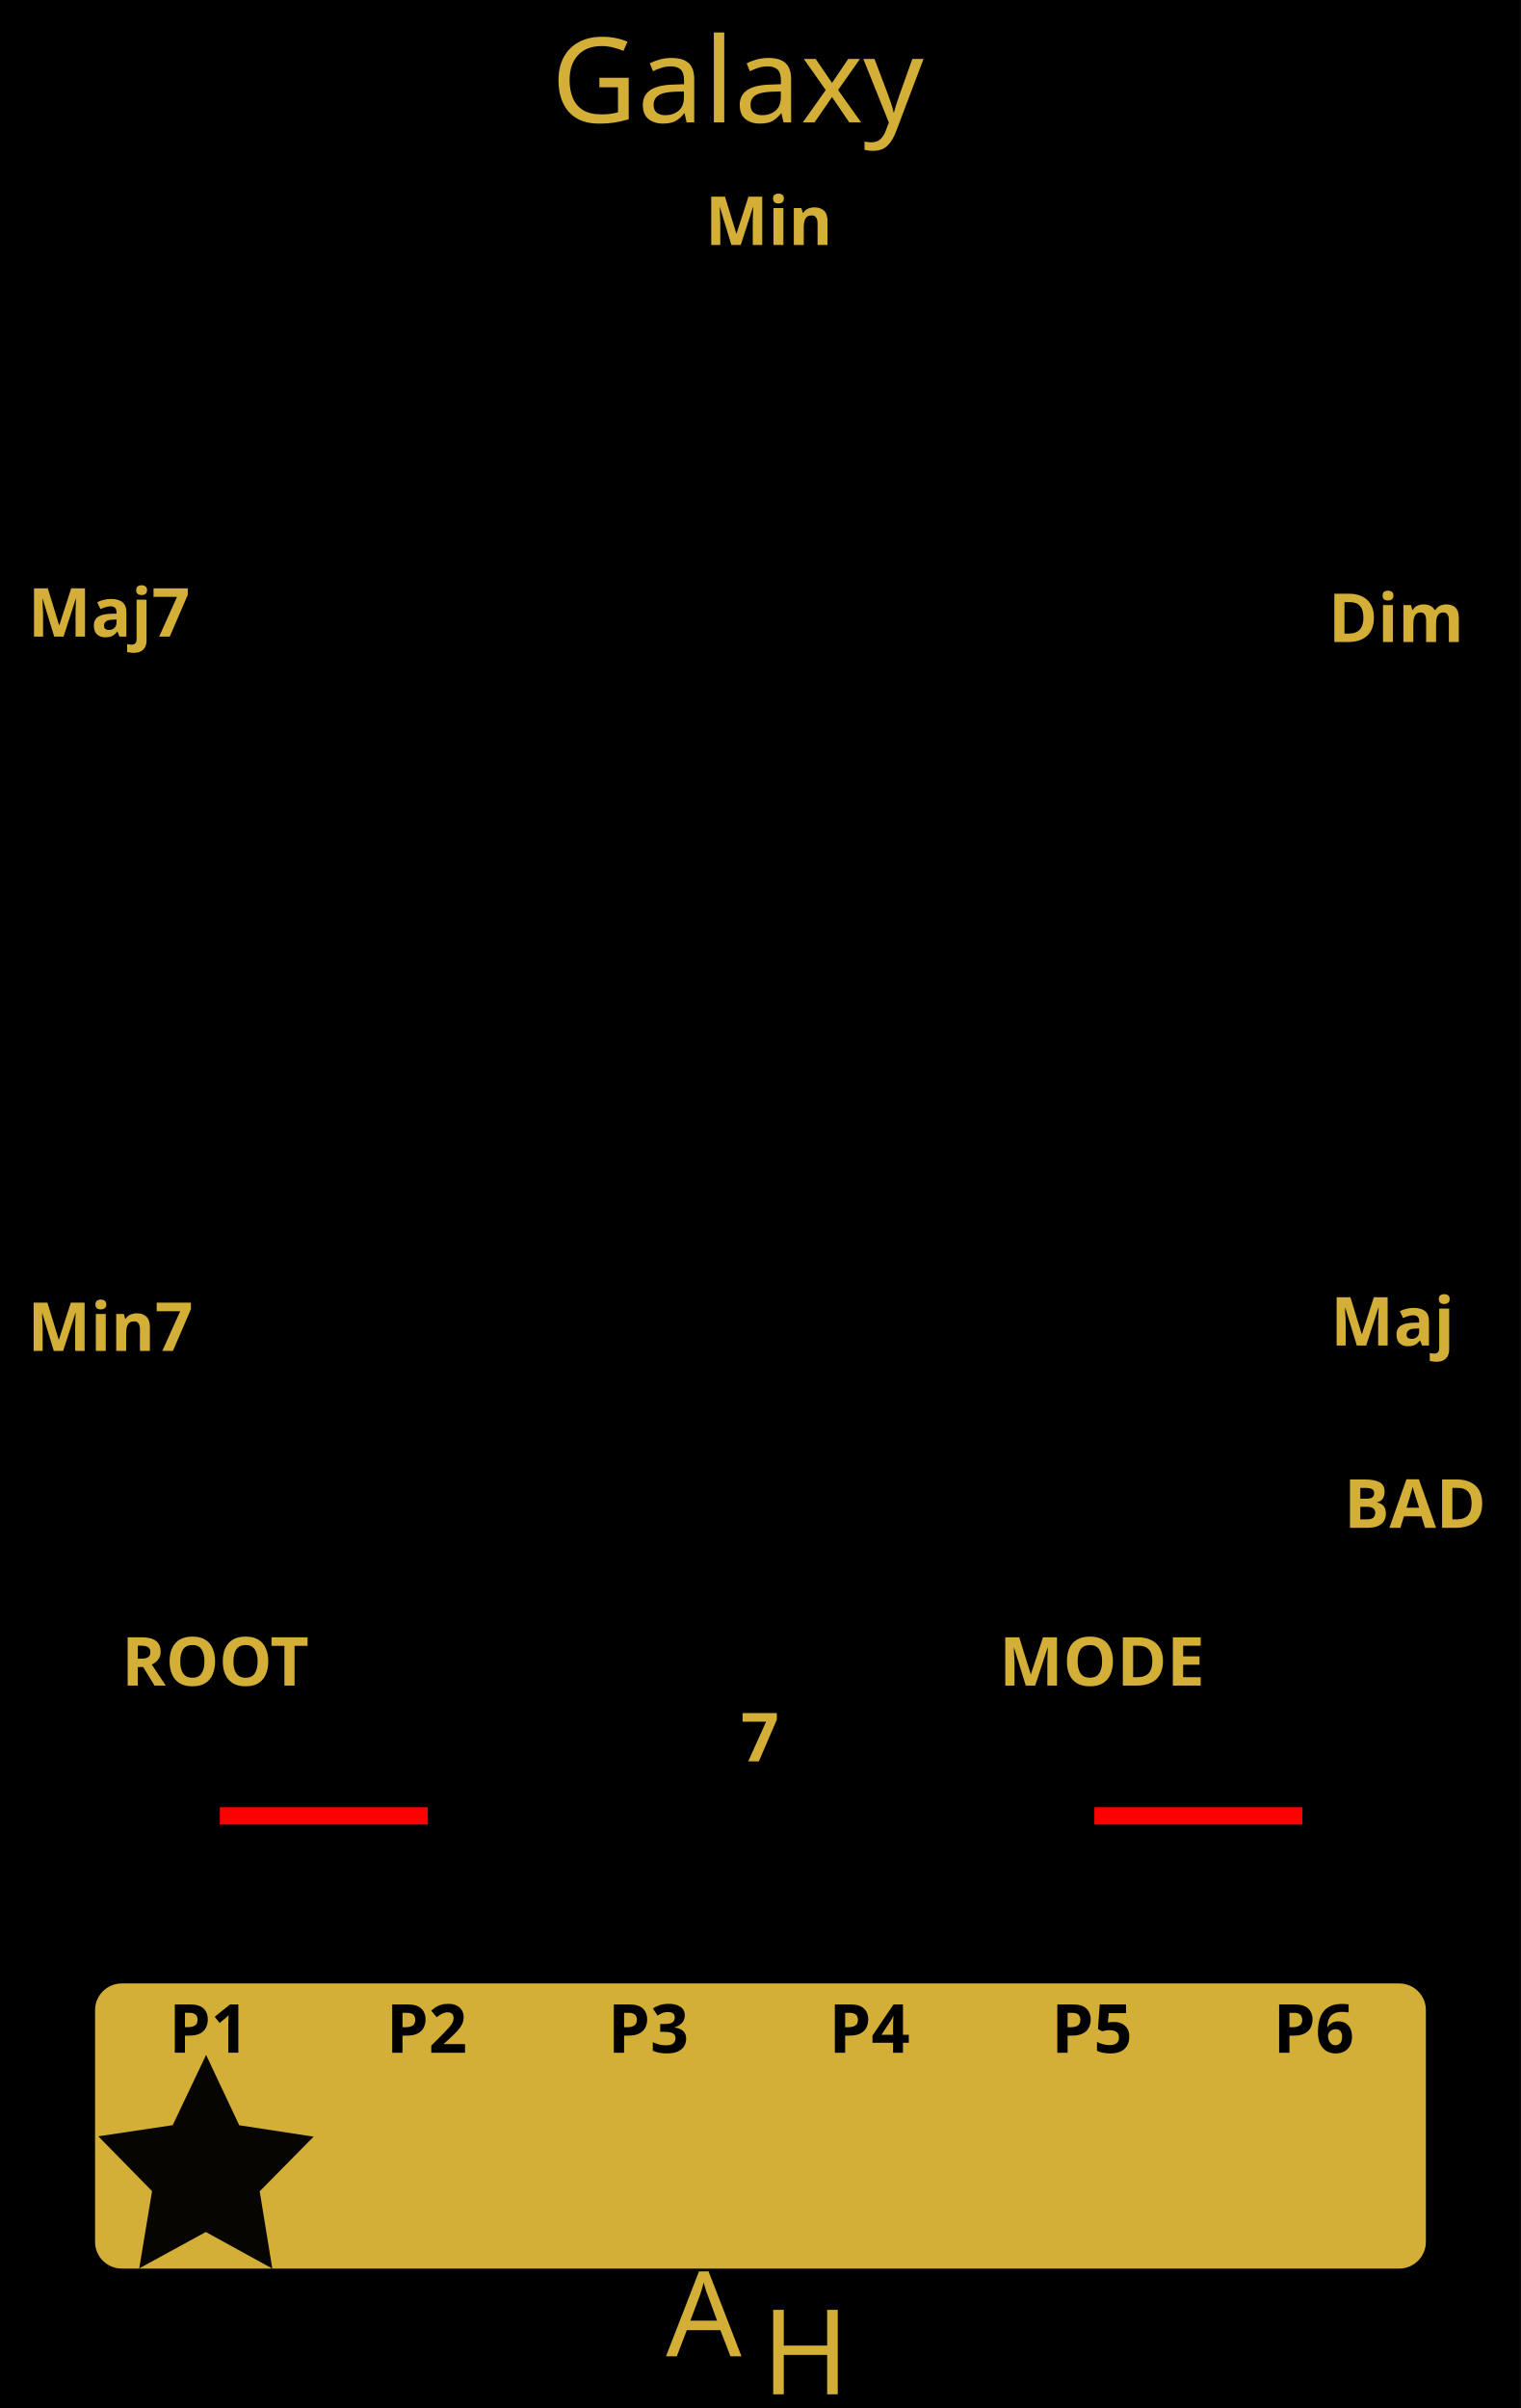
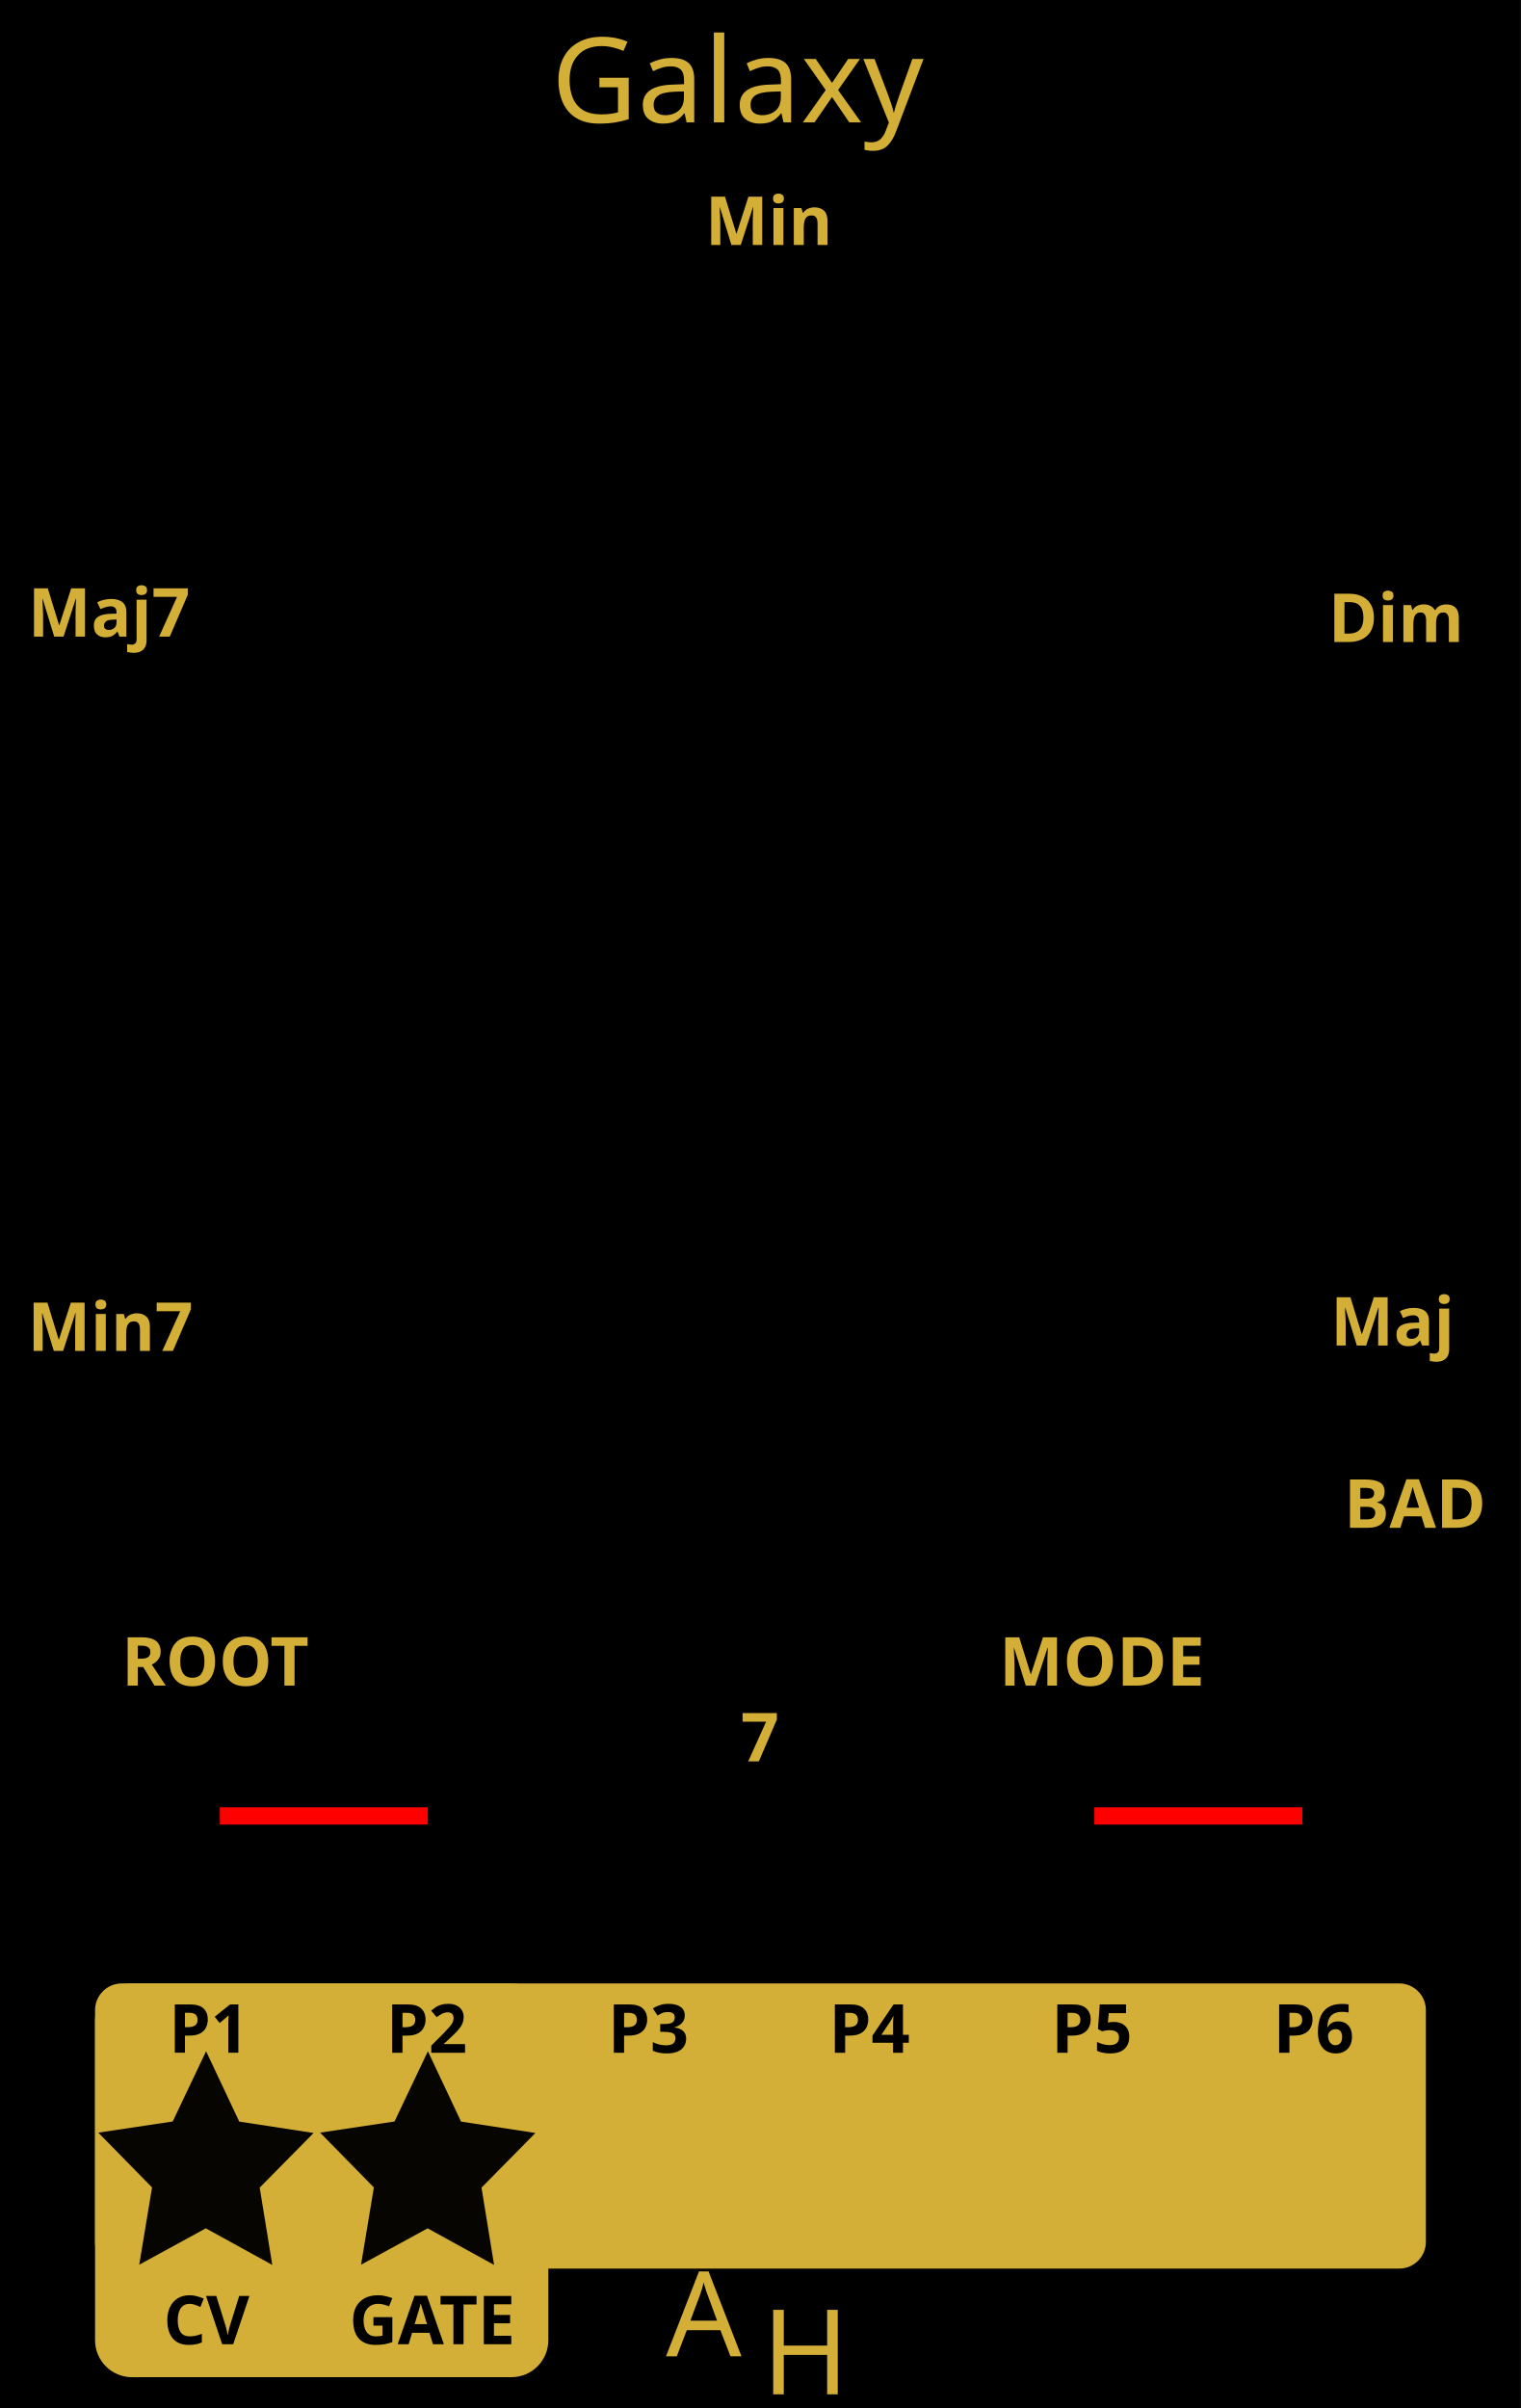
<svg xmlns="http://www.w3.org/2000/svg" xmlns:ns1="http://www.openswatchbook.org/uri/2009/osb" width="240" height="380" id="svg11791" version="1.1">
  <defs id="defs3">
    <marker orient="auto" refY="0" refX="0" id="DotM" style="overflow:visible">
      <path id="path4782" d="m -2.5,-1 c 0,2.76 -2.24,5 -5,5 -2.76,0 -5,-2.24 -5,-5 0,-2.76 2.24,-5 5,-5 2.76,0 5,2.24 5,5 z" style="fill-rule:evenodd;stroke:#000000;stroke-width:1pt" transform="matrix(0.4,0,0,0.4,2.96,0.4)" />
    </marker>
    <marker orient="auto" refY="0" refX="0" id="Arrow1Sstart" style="overflow:visible">
      <path id="path4730" d="M 0,0 5,-5 -12.5,0 5,5 Z" style="fill-rule:evenodd;stroke:#000000;stroke-width:1pt" transform="matrix(0.2,0,0,0.2,1.2,0)" />
    </marker>
    <marker orient="auto" refY="0" refX="0" id="Arrow2Mend" style="overflow:visible">
      <path id="path5158" style="fill-rule:evenodd;stroke-width:0.625;stroke-linejoin:round" d="M 8.719,4.034 -2.207,0.016 8.719,-4.002 c -1.745,2.372 -1.735,5.617 -6e-7,8.035 z" transform="scale(-0.6)" />
    </marker>
    <marker orient="auto" refY="0" refX="0" id="Arrow2Mstart" style="overflow:visible">
      <path id="path5155" style="fill-rule:evenodd;stroke-width:0.625;stroke-linejoin:round" d="M 8.719,4.034 -2.207,0.016 8.719,-4.002 c -1.745,2.372 -1.735,5.617 -6e-7,8.035 z" transform="scale(0.6)" />
    </marker>
    <marker orient="auto" refY="0" refX="0" id="Arrow1Mstart" style="overflow:visible">
      <path id="path6730" d="M 0,0 5,-5 -12.5,0 5,5 Z" style="fill-rule:evenodd;stroke:#000000;stroke-width:1pt" transform="matrix(0.4,0,0,0.4,4,0)" />
    </marker>
    <marker orient="auto" refY="0" refX="0" id="TriangleOutM" style="overflow:visible">
      <path id="path6869" d="M 5.77,0 -2.88,5 V -5 Z" style="fill-rule:evenodd;stroke:#000000;stroke-width:1pt" transform="scale(0.4)" />
    </marker>
    <marker orient="auto" refY="0" refX="0" id="TriangleOutS" style="overflow:visible">
      <path id="path6872" d="M 5.77,0 -2.88,5 V -5 Z" style="fill-rule:evenodd;stroke:#000000;stroke-width:1pt" transform="scale(0.2)" />
    </marker>
    <marker orient="auto" refY="0" refX="0" id="SquareL" style="overflow:visible">
      <path id="path7539" d="M -5,-5 V 5 H 5 V -5 Z" style="fill-rule:evenodd;stroke:#000000;stroke-width:1pt" transform="scale(0.8)" />
    </marker>
    <marker orient="auto" refY="0" refX="0" id="Arrow1Send" style="overflow:visible">
      <path id="path6739" d="M 0,0 5,-5 -12.5,0 5,5 Z" style="fill-rule:evenodd;stroke:#000000;stroke-width:1pt" transform="matrix(-0.2,0,0,-0.2,-1.2,0)" />
    </marker>
    <marker orient="auto" refY="0" refX="0" id="Arrow1Mend" style="overflow:visible">
      <path id="path6733" d="M 0,0 5,-5 -12.5,0 5,5 Z" style="fill-rule:evenodd;stroke:#000000;stroke-width:1pt" transform="matrix(-0.4,0,0,-0.4,-4,0)" />
    </marker>
    <marker orient="auto" refY="0" refX="0" id="Arrow1Lend" style="overflow:visible">
      <path id="path6727" d="M 0,0 5,-5 -12.5,0 5,5 Z" style="fill-rule:evenodd;stroke:#000000;stroke-width:1pt" transform="matrix(-0.8,0,0,-0.8,-10,0)" />
    </marker>
    <filter height="1" width="1" y="0" x="0" id="filter3998" style="color-interpolation-filters:sRGB">
      <feConvolveMatrix order="3 3" kernelMatrix="0 1 0 0 -2 0 0 1 0" in="SourceGraphic" divisor="1" targetX="1" targetY="1" preserveAlpha="true" result="result0" bias="0" id="feConvolveMatrix4000" />
    </filter>
    <filter height="1" width="1" y="0" x="0" id="filter3286" style="color-interpolation-filters:sRGB">
      <feFlood flood-color="rgb(128,128,128)" flood-opacity="0" result="result1" id="feFlood3288" />
      <feBlend result="result2" mode="normal" in2="SourceGraphic" id="feBlend3290" />
      <feComposite k4="0" k3="0" k1="0" result="result3" operator="arithmetic" k2="1" in2="SourceGraphic" id="feComposite3292" />
      <feComposite operator="in" in2="SourceGraphic" id="feComposite3294" />
    </filter>
    <clipPath clipPathUnits="userSpaceOnUse" id="clipPath6603">
      <path d="M 402,402 H 9515 V 13631 H 402 Z" id="path6605" style="clip-rule:evenodd" />
    </clipPath>
    <clipPath clipPathUnits="userSpaceOnUse" id="clipPath6613">
      <path d="M 402,402 H 9515 V 13631 H 402 Z" id="path6615" style="clip-rule:evenodd" />
    </clipPath>
    <clipPath clipPathUnits="userSpaceOnUse" id="clipPath6619">
      <path d="M 614,402 H 9303 V 6057 H 614 Z" id="path6621" style="clip-rule:evenodd" />
    </clipPath>
    <clipPath clipPathUnits="userSpaceOnUse" id="clipPath6290">
      <path d="M 402,402 H 9515 V 13631 H 402 Z" id="path6292" style="clip-rule:evenodd" />
    </clipPath>
    <clipPath clipPathUnits="userSpaceOnUse" id="clipPath6300">
      <path d="M 402,402 H 9515 V 13631 H 402 Z" id="path6302" style="clip-rule:evenodd" />
    </clipPath>
    <clipPath clipPathUnits="userSpaceOnUse" id="clipPath6306">
      <path d="M 614,402 H 9303 V 6655 H 614 Z" id="path6308" style="clip-rule:evenodd" />
    </clipPath>
    <clipPath clipPathUnits="userSpaceOnUse" id="clipPath5977">
      <path d="M 402,402 H 9515 V 13631 H 402 Z" id="path5979" style="clip-rule:evenodd" />
    </clipPath>
    <clipPath clipPathUnits="userSpaceOnUse" id="clipPath5987">
      <path d="M 402,402 H 9515 V 13631 H 402 Z" id="path5989" style="clip-rule:evenodd" />
    </clipPath>
    <clipPath clipPathUnits="userSpaceOnUse" id="clipPath5993">
      <path d="M 614,402 H 9303 V 6645 H 614 Z" id="path5995" style="clip-rule:evenodd" />
    </clipPath>
    <clipPath clipPathUnits="userSpaceOnUse" id="clipPath5664">
      <path d="M 402,402 H 9515 V 13631 H 402 Z" id="path5666" style="clip-rule:evenodd" />
    </clipPath>
    <clipPath clipPathUnits="userSpaceOnUse" id="clipPath5674">
      <path d="M 402,402 H 9515 V 13631 H 402 Z" id="path5676" style="clip-rule:evenodd" />
    </clipPath>
    <clipPath clipPathUnits="userSpaceOnUse" id="clipPath5680">
      <path d="M 614,402 H 9303 V 6655 H 614 Z" id="path5682" style="clip-rule:evenodd" />
    </clipPath>
    <clipPath clipPathUnits="userSpaceOnUse" id="clipPath5363">
      <path d="M 402,402 H 9515 V 13631 H 402 Z" id="path5365" style="clip-rule:evenodd" />
    </clipPath>
    <clipPath clipPathUnits="userSpaceOnUse" id="clipPath5373">
      <path d="M 402,402 H 9515 V 13631 H 402 Z" id="path5375" style="clip-rule:evenodd" />
    </clipPath>
    <clipPath clipPathUnits="userSpaceOnUse" id="clipPath5379">
      <path d="M 614,402 H 9303 V 6051 H 614 Z" id="path5381" style="clip-rule:evenodd" />
    </clipPath>
    <clipPath clipPathUnits="userSpaceOnUse" id="clipPath5062">
      <path d="M 402,402 H 9515 V 13631 H 402 Z" id="path5064" style="clip-rule:evenodd" />
    </clipPath>
    <clipPath clipPathUnits="userSpaceOnUse" id="clipPath5072">
      <path d="M 402,402 H 9515 V 13631 H 402 Z" id="path5074" style="clip-rule:evenodd" />
    </clipPath>
    <clipPath clipPathUnits="userSpaceOnUse" id="clipPath5078">
      <path d="M 614,402 H 9303 V 6051 H 614 Z" id="path5080" style="clip-rule:evenodd" />
    </clipPath>
    <clipPath clipPathUnits="userSpaceOnUse" id="clipPath4761">
      <path d="M 402,402 H 9515 V 13631 H 402 Z" id="path4763" style="clip-rule:evenodd" />
    </clipPath>
    <clipPath clipPathUnits="userSpaceOnUse" id="clipPath4771">
      <path d="M 402,402 H 9515 V 13631 H 402 Z" id="path4773" style="clip-rule:evenodd" />
    </clipPath>
    <clipPath clipPathUnits="userSpaceOnUse" id="clipPath4777">
      <path d="M 614,402 H 9303 V 6051 H 614 Z" id="path4779" style="clip-rule:evenodd" />
    </clipPath>
    <clipPath clipPathUnits="userSpaceOnUse" id="clipPath4159">
      <path d="M 402,402 H 9515 V 13631 H 402 Z" id="path4161" style="clip-rule:evenodd" />
    </clipPath>
    <clipPath clipPathUnits="userSpaceOnUse" id="clipPath4169">
      <path d="M 402,402 H 9515 V 13631 H 402 Z" id="path4171" style="clip-rule:evenodd" />
    </clipPath>
    <clipPath clipPathUnits="userSpaceOnUse" id="clipPath4175">
      <path d="M 614,402 H 9303 V 6051 H 614 Z" id="path4177" style="clip-rule:evenodd" />
    </clipPath>
    <linearGradient ns1:paint="solid" id="linearGradient8170">
      <stop id="stop8172" offset="0" style="stop-color:#000000;stop-opacity:1;" />
    </linearGradient>
    <filter height="1" width="1" y="0" x="0" id="filter3998-0" style="color-interpolation-filters:sRGB">
      <feConvolveMatrix order="3 3" kernelMatrix="0 1 0 0 -2 0 0 1 0" in="SourceGraphic" divisor="1" targetX="1" targetY="1" preserveAlpha="true" result="result0" bias="0" id="feConvolveMatrix4000-2" />
    </filter>
    <filter height="1" width="1" y="0" x="0" id="filter3286-2" style="color-interpolation-filters:sRGB">
      <feFlood flood-color="rgb(128,128,128)" flood-opacity="0" result="result1" id="feFlood3288-2" />
      <feBlend result="result2" mode="normal" in2="SourceGraphic" id="feBlend3290-7" />
      <feComposite k4="0" k3="0" k1="0" result="result3" operator="arithmetic" k2="1" in2="SourceGraphic" id="feComposite3292-9" />
      <feComposite operator="in" in2="SourceGraphic" id="feComposite3294-7" />
    </filter>
    <clipPath clipPathUnits="userSpaceOnUse" id="clipPath6603-6">
      <path d="M 402,402 H 9515 V 13631 H 402 Z" id="path6605-9" style="clip-rule:evenodd" />
    </clipPath>
    <clipPath clipPathUnits="userSpaceOnUse" id="clipPath6613-4">
      <path d="M 402,402 H 9515 V 13631 H 402 Z" id="path6615-8" style="clip-rule:evenodd" />
    </clipPath>
    <clipPath clipPathUnits="userSpaceOnUse" id="clipPath6619-1">
      <path d="M 614,402 H 9303 V 6057 H 614 Z" id="path6621-7" style="clip-rule:evenodd" />
    </clipPath>
    <clipPath clipPathUnits="userSpaceOnUse" id="clipPath6290-7">
      <path d="M 402,402 H 9515 V 13631 H 402 Z" id="path6292-5" style="clip-rule:evenodd" />
    </clipPath>
    <clipPath clipPathUnits="userSpaceOnUse" id="clipPath6300-0">
      <path d="M 402,402 H 9515 V 13631 H 402 Z" id="path6302-9" style="clip-rule:evenodd" />
    </clipPath>
    <clipPath clipPathUnits="userSpaceOnUse" id="clipPath6306-6">
      <path d="M 614,402 H 9303 V 6655 H 614 Z" id="path6308-7" style="clip-rule:evenodd" />
    </clipPath>
    <clipPath clipPathUnits="userSpaceOnUse" id="clipPath5977-5">
      <path d="M 402,402 H 9515 V 13631 H 402 Z" id="path5979-9" style="clip-rule:evenodd" />
    </clipPath>
    <clipPath clipPathUnits="userSpaceOnUse" id="clipPath5987-8">
      <path d="M 402,402 H 9515 V 13631 H 402 Z" id="path5989-4" style="clip-rule:evenodd" />
    </clipPath>
    <clipPath clipPathUnits="userSpaceOnUse" id="clipPath5993-8">
      <path d="M 614,402 H 9303 V 6645 H 614 Z" id="path5995-7" style="clip-rule:evenodd" />
    </clipPath>
    <clipPath clipPathUnits="userSpaceOnUse" id="clipPath5664-9">
      <path d="M 402,402 H 9515 V 13631 H 402 Z" id="path5666-9" style="clip-rule:evenodd" />
    </clipPath>
    <clipPath clipPathUnits="userSpaceOnUse" id="clipPath5674-5">
      <path d="M 402,402 H 9515 V 13631 H 402 Z" id="path5676-5" style="clip-rule:evenodd" />
    </clipPath>
    <clipPath clipPathUnits="userSpaceOnUse" id="clipPath5680-8">
      <path d="M 614,402 H 9303 V 6655 H 614 Z" id="path5682-9" style="clip-rule:evenodd" />
    </clipPath>
    <clipPath clipPathUnits="userSpaceOnUse" id="clipPath5363-3">
      <path d="M 402,402 H 9515 V 13631 H 402 Z" id="path5365-2" style="clip-rule:evenodd" />
    </clipPath>
    <clipPath clipPathUnits="userSpaceOnUse" id="clipPath5373-7">
      <path d="M 402,402 H 9515 V 13631 H 402 Z" id="path5375-5" style="clip-rule:evenodd" />
    </clipPath>
    <clipPath clipPathUnits="userSpaceOnUse" id="clipPath5379-4">
      <path d="M 614,402 H 9303 V 6051 H 614 Z" id="path5381-8" style="clip-rule:evenodd" />
    </clipPath>
    <clipPath clipPathUnits="userSpaceOnUse" id="clipPath5062-2">
      <path d="M 402,402 H 9515 V 13631 H 402 Z" id="path5064-2" style="clip-rule:evenodd" />
    </clipPath>
    <clipPath clipPathUnits="userSpaceOnUse" id="clipPath5072-4">
      <path d="M 402,402 H 9515 V 13631 H 402 Z" id="path5074-9" style="clip-rule:evenodd" />
    </clipPath>
    <clipPath clipPathUnits="userSpaceOnUse" id="clipPath5078-8">
      <path d="M 614,402 H 9303 V 6051 H 614 Z" id="path5080-7" style="clip-rule:evenodd" />
    </clipPath>
    <clipPath clipPathUnits="userSpaceOnUse" id="clipPath4761-5">
      <path d="M 402,402 H 9515 V 13631 H 402 Z" id="path4763-2" style="clip-rule:evenodd" />
    </clipPath>
    <clipPath clipPathUnits="userSpaceOnUse" id="clipPath4771-1">
      <path d="M 402,402 H 9515 V 13631 H 402 Z" id="path4773-7" style="clip-rule:evenodd" />
    </clipPath>
    <clipPath clipPathUnits="userSpaceOnUse" id="clipPath4777-0">
      <path d="M 614,402 H 9303 V 6051 H 614 Z" id="path4779-9" style="clip-rule:evenodd" />
    </clipPath>
    <clipPath clipPathUnits="userSpaceOnUse" id="clipPath4159-1">
      <path d="M 402,402 H 9515 V 13631 H 402 Z" id="path4161-2" style="clip-rule:evenodd" />
    </clipPath>
    <clipPath clipPathUnits="userSpaceOnUse" id="clipPath4169-5">
      <path d="M 402,402 H 9515 V 13631 H 402 Z" id="path4171-5" style="clip-rule:evenodd" />
    </clipPath>
    <clipPath clipPathUnits="userSpaceOnUse" id="clipPath4175-8">
      <path d="M 614,402 H 9303 V 6051 H 614 Z" id="path4177-8" style="clip-rule:evenodd" />
    </clipPath>
    <linearGradient ns1:paint="solid" id="linearGradient8170-5">
      <stop id="stop8172-0" offset="0" style="stop-color:#000000;stop-opacity:1;" />
    </linearGradient>
    <clipPath id="clip89">
      <rect id="rect4864" height="19" width="18" x="0" y="0" />
    </clipPath>
    <clipPath id="clip90">
      <path id="path4861" d="m 0.898,0.129 h 16.25 v 17.883 h -16.25 z m 0,0" />
    </clipPath>
    <mask id="mask44">
      <g transform="matrix(0.2645833,0,0,0.2645833,89.35879,128.5777)" id="g4858" style="filter:url(#alpha)">
        <rect id="rect4856" style="fill:#000000;fill-opacity:0.15;stroke:none" height="3351.5" width="3052.87" y="0" x="0" />
      </g>
    </mask>
    <filter height="1" width="1" y="0" x="0" filterUnits="objectBoundingBox" id="alpha">
      <feColorMatrix id="feColorMatrix4149" values="0 0 0 0 1 0 0 0 0 1 0 0 0 0 1 0 0 0 1 0" in="SourceGraphic" type="matrix" />
    </filter>
    <clipPath id="clipPath17821">
      <rect id="rect17819" height="19" width="18" x="0" y="0" />
    </clipPath>
    <clipPath id="clipPath17825">
      <path id="path17823" d="m 0.898,0.129 h 16.25 v 17.883 h -16.25 z m 0,0" />
    </clipPath>
    <clipPath id="clip87">
      <rect id="rect4848" height="26" width="24" x="0" y="0" />
    </clipPath>
    <clipPath id="clip88">
      <path id="path4845" d="m 0.684,0.922 h 22.68 v 24.938 H 0.684 Z m 0,0" />
    </clipPath>
    <mask id="mask43">
      <g transform="matrix(0.2645833,0,0,0.2645833,89.35879,128.5777)" id="g4842" style="filter:url(#alpha)">
        <rect id="rect4840" style="fill:#000000;fill-opacity:0.15;stroke:none" height="3351.5" width="3052.87" y="0" x="0" />
      </g>
    </mask>
    <filter height="1" width="1" y="0" x="0" filterUnits="objectBoundingBox" id="filter17836">
      <feColorMatrix id="feColorMatrix17834" values="0 0 0 0 1 0 0 0 0 1 0 0 0 0 1 0 0 0 1 0" in="SourceGraphic" type="matrix" />
    </filter>
    <clipPath id="clipPath17840">
      <rect id="rect17838" height="26" width="24" x="0" y="0" />
    </clipPath>
    <clipPath id="clipPath17844">
      <path id="path17842" d="m 0.684,0.922 h 22.68 v 24.938 H 0.684 Z m 0,0" />
    </clipPath>
    <filter style="color-interpolation-filters:sRGB" id="filter3933" x="-0.014" width="1.027" y="-0.011" height="1.021">
      <feGaussianBlur stdDeviation="0.2" id="feGaussianBlur3935" />
    </filter>
  </defs>
  <g id="layer2" style="display:inline" transform="translate(0.01175524,-74.38676)">
    <rect style="fill:#000000;fill-opacity:1;stroke-width:16.21" id="rect7953" width="240" height="380" x="-0.012" y="74.387" ry="0" />
    <g style="font-style:normal;font-variant:normal;font-weight:bold;font-stretch:condensed;font-size:24px;line-height:125%;font-family:Miso;-inkscape-font-specification:'Miso Bold Condensed';letter-spacing:-0.06px;word-spacing:0px;fill:#000000;fill-opacity:1;stroke:none" id="text4395" transform="matrix(0.8346288,0,0,0.8346288,-0.00194398,75.14247)" />
    <g transform="matrix(0.8346288,0,0,0.8346288,-0.00194398,76.32542)" style="font-style:normal;font-variant:normal;font-weight:normal;font-stretch:normal;font-size:16px;line-height:125%;font-family:Nasalization;-inkscape-font-specification:Nasalization;letter-spacing:0px;word-spacing:0px;fill:#000000;fill-opacity:1;stroke:none" id="text20106" />
    <g style="font-style:normal;font-variant:normal;font-weight:bold;font-stretch:condensed;font-size:14px;line-height:125%;font-family:Miso;-inkscape-font-specification:'Miso Bold Condensed';letter-spacing:-0.06px;word-spacing:0px;fill:#000000;fill-opacity:1;stroke:none" id="flowRoot7367" transform="matrix(0.8346288,0,0,0.8346288,-0.00194398,75.14247)" />
    <g transform="matrix(0.8346288,0,0,0.8346288,-0.00194398,76.32542)" style="font-style:normal;font-variant:normal;font-weight:bold;font-stretch:condensed;font-size:14px;line-height:125%;font-family:Miso;-inkscape-font-specification:'Miso Bold Condensed';letter-spacing:0px;word-spacing:0px;fill:#000000;fill-opacity:1;stroke:none" id="text10240" />
    <g style="display:inline;fill:#ffffff;fill-opacity:1" transform="matrix(0.8346288,0,0,0.8346288,-34.48847,235.1078)" id="g4020" />
    <text id="text7961" y="93.702" x="86.975" style="font-style:normal;font-weight:normal;font-size:40px;line-height:1.25;font-family:sans-serif;letter-spacing:0px;word-spacing:0px;fill:#d4af37;fill-opacity:1;stroke:none" xml:space="preserve">
      <tspan style="font-style:normal;font-variant:normal;font-weight:normal;font-stretch:normal;font-size:18.667px;font-family:'Cooper Black';-inkscape-font-specification:'Cooper Black, Normal';font-variant-ligatures:normal;font-variant-caps:normal;font-variant-numeric:normal;font-feature-settings:normal;text-align:start;writing-mode:lr-tb;text-anchor:start;fill:#d4af37;fill-opacity:1" y="93.702" x="86.975" id="tspan7959">Galaxy</tspan>
    </text>
    <text xml:space="preserve" style="font-style:normal;font-weight:normal;font-size:40px;line-height:1.25;font-family:sans-serif;letter-spacing:0px;word-spacing:0px;fill:#000000;fill-opacity:1;stroke:none" x="112.307" y="441.102" id="text6045">
      <tspan id="tspan6043" x="112.307" y="477.595" />
    </text>
    <g id="g6059" transform="translate(-0.8833256,1.500498)">
      <text id="text6049" y="444.725" x="105.966" style="font-style:normal;font-weight:normal;font-size:40px;line-height:1.25;font-family:sans-serif;letter-spacing:0px;word-spacing:0px;fill:#000000;fill-opacity:1;stroke:none" xml:space="preserve">
        <tspan style="font-style:normal;font-variant:normal;font-weight:normal;font-stretch:normal;font-size:18.667px;font-family:'Cooper Black';-inkscape-font-specification:'Cooper Black, Normal';font-variant-ligatures:normal;font-variant-caps:normal;font-variant-numeric:normal;font-feature-settings:normal;text-align:start;writing-mode:lr-tb;text-anchor:start;fill:#d4af37;fill-opacity:1" y="444.725" x="105.966" id="tspan6047">A</tspan>
      </text>
      <text xml:space="preserve" style="font-style:normal;font-weight:normal;font-size:40px;line-height:1.25;font-family:sans-serif;letter-spacing:0px;word-spacing:0px;fill:#000000;fill-opacity:1;stroke:none" x="121.066" y="450.725" id="text6053">
        <tspan id="tspan6051" x="121.066" y="450.725" style="font-style:normal;font-variant:normal;font-weight:normal;font-stretch:normal;font-size:18.667px;font-family:'Cooper Black';-inkscape-font-specification:'Cooper Black, Normal';font-variant-ligatures:normal;font-variant-caps:normal;font-variant-numeric:normal;font-feature-settings:normal;text-align:start;writing-mode:lr-tb;text-anchor:start;fill:#d4af37;fill-opacity:1">H</tspan>
      </text>
    </g>
-     <rect transform="scale(1,-1)" ry="4.219" y="-432.387" x="14.988" height="45" width="210" id="rect1115" style="fill:#d4af37;fill-opacity:1;stroke-width:1.923" />
-     <text transform="scale(0.994209,1.005825)" id="text1119" y="396.018" x="26.782" style="font-style:normal;font-weight:normal;font-size:39.768px;line-height:1.25;font-family:sans-serif;letter-spacing:0px;word-spacing:0px;fill:#000000;fill-opacity:1;stroke:none;stroke-width:0.994;" xml:space="preserve">
-       <tspan style="font-style:normal;font-variant:normal;font-weight:bold;font-stretch:normal;font-size:10.605px;font-family:Eurostile;-inkscape-font-specification:'Eurostile, Bold';font-variant-ligatures:normal;font-variant-caps:normal;font-variant-numeric:normal;font-feature-settings:normal;text-align:start;writing-mode:lr-tb;text-anchor:start;fill:#000000;fill-opacity:1;stroke-width:0.994;" y="396.018" x="26.782" id="tspan1117">P1</tspan>
-     </text>
-     <text id="text1110" y="398.324" x="60.923" style="font-style:normal;font-weight:normal;font-size:40px;line-height:1.25;font-family:sans-serif;letter-spacing:0px;word-spacing:0px;fill:#000000;fill-opacity:1;stroke:none;" xml:space="preserve">
-       <tspan style="font-style:normal;font-variant:normal;font-weight:bold;font-stretch:normal;font-size:10.667px;font-family:Eurostile;-inkscape-font-specification:'Eurostile, Bold';font-variant-ligatures:normal;font-variant-caps:normal;font-variant-numeric:normal;font-feature-settings:normal;text-align:start;writing-mode:lr-tb;text-anchor:start;fill:#000000;fill-opacity:1;" y="398.324" x="60.923" id="tspan1108">P2</tspan>
-     </text>
-     <text id="text1116" y="398.324" x="165.874" style="font-style:normal;font-weight:normal;font-size:40px;line-height:1.25;font-family:sans-serif;letter-spacing:0px;word-spacing:0px;fill:#000000;fill-opacity:1;stroke:none;" xml:space="preserve">
-       <tspan style="font-style:normal;font-variant:normal;font-weight:bold;font-stretch:normal;font-size:10.667px;font-family:Eurostile;-inkscape-font-specification:'Eurostile, Bold';font-variant-ligatures:normal;font-variant-caps:normal;font-variant-numeric:normal;font-feature-settings:normal;text-align:start;writing-mode:lr-tb;text-anchor:start;fill:#000000;fill-opacity:1;" y="398.324" x="165.874" id="tspan1114">P5</tspan>
-     </text>
-     <text xml:space="preserve" style="font-style:normal;font-weight:normal;font-size:40px;line-height:1.25;font-family:sans-serif;letter-spacing:0px;word-spacing:0px;fill:#000000;fill-opacity:1;stroke:none;" x="130.775" y="398.324" id="text18932">
-       <tspan id="tspan18930" x="130.775" y="398.324" style="font-style:normal;font-variant:normal;font-weight:bold;font-stretch:normal;font-size:10.667px;font-family:Eurostile;-inkscape-font-specification:'Eurostile, Bold';font-variant-ligatures:normal;font-variant-caps:normal;font-variant-numeric:normal;font-feature-settings:normal;text-align:start;writing-mode:lr-tb;text-anchor:start;fill:#000000;fill-opacity:1;">P4</tspan>
-     </text>
    <text xml:space="preserve" style="font-style:normal;font-variant:normal;font-weight:normal;font-stretch:normal;font-size:40px;line-height:1.25;font-family:Eurostile;-inkscape-font-specification:Eurostile;letter-spacing:0px;word-spacing:0px;fill:#000000;fill-opacity:1;stroke:none" x="-101.724" y="196.235" id="text18936">
      <tspan id="tspan18934" x="-101.724" y="231.995" />
-     </text>
-     <text id="text1135" y="398.324" x="95.889" style="font-style:normal;font-weight:normal;font-size:40px;line-height:1.25;font-family:sans-serif;letter-spacing:0px;word-spacing:0px;fill:#000000;fill-opacity:1;stroke:none;" xml:space="preserve">
-       <tspan style="font-style:normal;font-variant:normal;font-weight:bold;font-stretch:normal;font-size:10.667px;font-family:Eurostile;-inkscape-font-specification:'Eurostile, Bold';font-variant-ligatures:normal;font-variant-caps:normal;font-variant-numeric:normal;font-feature-settings:normal;text-align:start;writing-mode:lr-tb;text-anchor:start;fill:#000000;fill-opacity:1;" y="398.324" x="95.889" id="tspan1133">P3</tspan>
    </text>
    <rect transform="matrix(0.9732212,0,0,-0.9791147,4.497031,-47.43945)" ry="4.219" y="-432.387" x="150.488" height="45" width="35" id="rect1556" style="fill:#000000;fill-opacity:1;stroke-width:0.785;filter:url(#filter3933)" />
    <rect style="fill:#000000;fill-opacity:1;stroke-width:0.785" id="rect1558" width="35" height="45" x="54.488" y="-376.387" ry="4.219" transform="scale(1,-1)" />
    <text id="text1562" y="340.387" x="52.608" style="font-style:normal;font-weight:normal;font-size:40px;line-height:1.25;font-family:sans-serif;letter-spacing:0px;word-spacing:0px;fill:#000000;fill-opacity:1;stroke:none" xml:space="preserve">
      <tspan style="font-style:normal;font-variant:normal;font-weight:bold;font-stretch:normal;font-size:10.667px;font-family:Eurostile;-inkscape-font-specification:'Eurostile, Bold';font-variant-ligatures:normal;font-variant-caps:normal;font-variant-numeric:normal;font-feature-settings:normal;text-align:start;writing-mode:lr-tb;text-anchor:start;fill:#000000;fill-opacity:1" y="340.387" x="52.608" id="tspan1560">INERTIA</tspan>
    </text>
    <rect transform="scale(1,-1)" ry="4.219" y="-376.387" x="14.988" height="45" width="35" id="rect1564" style="fill:#000000;fill-opacity:1;stroke-width:0.785" />
    <text transform="scale(0.994209,1.005825)" id="text1568" y="338.415" x="19.297" style="font-style:normal;font-weight:normal;font-size:39.768px;line-height:1.25;font-family:sans-serif;letter-spacing:0px;word-spacing:0px;fill:#000000;fill-opacity:1;stroke:none;stroke-width:0.994" xml:space="preserve">
      <tspan style="font-style:normal;font-variant:normal;font-weight:bold;font-stretch:normal;font-size:10.605px;font-family:Eurostile;-inkscape-font-specification:'Eurostile, Bold';font-variant-ligatures:normal;font-variant-caps:normal;font-variant-numeric:normal;font-feature-settings:normal;text-align:start;writing-mode:lr-tb;text-anchor:start;fill:#d4af37;fill-opacity:1;stroke-width:0.994" y="338.415" x="19.297" id="tspan1566">ROOT</tspan>
    </text>
    <text xml:space="preserve" style="font-style:normal;font-weight:normal;font-size:40px;line-height:1.25;font-family:sans-serif;letter-spacing:0px;word-spacing:0px;fill:#d4af37;fill-opacity:1;stroke:none" x="157.663" y="340.387" id="text1572">
      <tspan id="tspan1570" x="157.663" y="340.387" style="font-style:normal;font-variant:normal;font-weight:bold;font-stretch:normal;font-size:10.667px;font-family:Eurostile;-inkscape-font-specification:'Eurostile, Bold';font-variant-ligatures:normal;font-variant-caps:normal;font-variant-numeric:normal;font-feature-settings:normal;text-align:start;writing-mode:lr-tb;text-anchor:start;fill:#d4af37;fill-opacity:1">MODE</tspan>
    </text>
    <rect transform="scale(1,-1)" ry="4.219" y="-376.387" x="102.488" height="45" width="35" id="rect1578" style="fill:#000000;fill-opacity:1;stroke-width:0.785" />
    <text xml:space="preserve" style="font-style:normal;font-weight:normal;font-size:40px;line-height:1.25;font-family:sans-serif;letter-spacing:0px;word-spacing:0px;fill:#000000;fill-opacity:1;stroke:none" x="106.483" y="340.329" id="text1582">
      <tspan id="tspan1580" x="106.483" y="340.329" style="font-style:normal;font-variant:normal;font-weight:bold;font-stretch:normal;font-size:10.667px;font-family:Eurostile;-inkscape-font-specification:'Eurostile, Bold';font-variant-ligatures:normal;font-variant-caps:normal;font-variant-numeric:normal;font-feature-settings:normal;text-align:start;writing-mode:lr-tb;text-anchor:start;fill:#000000;fill-opacity:1">HOLD</tspan>
-     </text>
-     <text xml:space="preserve" style="font-style:normal;font-weight:normal;font-size:40px;line-height:1.25;font-family:sans-serif;letter-spacing:0px;word-spacing:0px;fill:#000000;fill-opacity:1;stroke:none;" x="200.879" y="398.324" id="text2886">
-       <tspan id="tspan2884" x="200.879" y="398.324" style="font-style:normal;font-variant:normal;font-weight:bold;font-stretch:normal;font-size:10.667px;font-family:Eurostile;-inkscape-font-specification:'Eurostile, Bold';font-variant-ligatures:normal;font-variant-caps:normal;font-variant-numeric:normal;font-feature-settings:normal;text-align:start;writing-mode:lr-tb;text-anchor:start;fill:#000000;fill-opacity:1;">P6</tspan>
    </text>
    <text xml:space="preserve" style="font-style:normal;font-weight:normal;font-size:37.333px;line-height:1.25;font-family:sans-serif;letter-spacing:0px;word-spacing:0px;fill:#d4af37;fill-opacity:1;stroke:none" x="40.735" y="207.953" id="text22752">
      <tspan id="tspan22750" x="40.735" y="242.013" />
    </text>
    <text xml:space="preserve" style="font-style:normal;font-weight:normal;font-size:37.333px;line-height:1.25;font-family:sans-serif;letter-spacing:0px;word-spacing:0px;fill:#000000;fill-opacity:1;stroke:none" x="70.716" y="348.295" id="text22756">
      <tspan id="tspan22754" x="70.716" y="382.355" style="fill:#d4af37;fill-opacity:1" />
    </text>
    <text id="text1576" y="340.329" x="194.962" style="font-style:normal;font-weight:normal;font-size:40px;line-height:1.25;font-family:sans-serif;letter-spacing:0px;word-spacing:0px;fill:#000000;fill-opacity:1;stroke:none;" xml:space="preserve">
      <tspan style="font-style:normal;font-variant:normal;font-weight:bold;font-stretch:normal;font-size:10.667px;font-family:Eurostile;-inkscape-font-specification:'Eurostile, Bold';font-variant-ligatures:normal;font-variant-caps:normal;font-variant-numeric:normal;font-feature-settings:normal;text-align:start;writing-mode:lr-tb;text-anchor:start;fill:#000000;fill-opacity:1;" y="340.329" x="194.962" id="tspan1574">GATE</tspan>
    </text>
    <text xml:space="preserve" style="font-style:normal;font-weight:normal;font-size:39.768px;line-height:1.25;font-family:sans-serif;letter-spacing:0px;word-spacing:0px;fill:#000000;fill-opacity:1;stroke:none;stroke-width:0.994" x="211.181" y="285.062" id="text1115" transform="scale(0.994209,1.005825)">
      <tspan id="tspan1113" x="211.181" y="285.062" style="font-style:normal;font-variant:normal;font-weight:bold;font-stretch:normal;font-size:10.605px;font-family:Eurostile;-inkscape-font-specification:'Eurostile, Bold';font-variant-ligatures:normal;font-variant-caps:normal;font-variant-numeric:normal;font-feature-settings:normal;text-align:start;writing-mode:lr-tb;text-anchor:start;fill:#d4af37;fill-opacity:1;stroke-width:0.994">Maj</tspan>
    </text>
    <text transform="scale(0.994209,1.005825)" id="text1120" y="350.311" x="117.565" style="font-style:normal;font-weight:normal;font-size:39.768px;line-height:1.25;font-family:sans-serif;letter-spacing:0px;word-spacing:0px;fill:#000000;fill-opacity:1;stroke:none;stroke-width:0.994" xml:space="preserve">
      <tspan style="font-style:normal;font-variant:normal;font-weight:bold;font-stretch:normal;font-size:10.605px;font-family:Eurostile;-inkscape-font-specification:'Eurostile, Bold';font-variant-ligatures:normal;font-variant-caps:normal;font-variant-numeric:normal;font-feature-settings:normal;text-align:start;writing-mode:lr-tb;text-anchor:start;fill:#d4af37;fill-opacity:1;stroke-width:0.994" y="350.311" x="117.565" id="tspan1118">7</tspan>
    </text>
    <text xml:space="preserve" style="font-style:normal;font-weight:normal;font-size:39.768px;line-height:1.25;font-family:sans-serif;letter-spacing:0px;word-spacing:0px;fill:#000000;fill-opacity:1;stroke:none;stroke-width:0.994" x="4.372" y="285.911" id="text1124" transform="scale(0.994209,1.005825)">
      <tspan id="tspan1122" x="4.372" y="285.911" style="font-style:normal;font-variant:normal;font-weight:bold;font-stretch:normal;font-size:10.605px;font-family:Eurostile;-inkscape-font-specification:'Eurostile, Bold';font-variant-ligatures:normal;font-variant-caps:normal;font-variant-numeric:normal;font-feature-settings:normal;text-align:start;writing-mode:lr-tb;text-anchor:start;fill:#d4af37;fill-opacity:1;stroke-width:0.994">Min7</tspan>
    </text>
    <text transform="scale(0.994209,1.005825)" id="text1128" y="173.838" x="4.433" style="font-style:normal;font-weight:normal;font-size:39.768px;line-height:1.25;font-family:sans-serif;letter-spacing:0px;word-spacing:0px;fill:#000000;fill-opacity:1;stroke:none;stroke-width:0.994" xml:space="preserve">
      <tspan style="font-style:normal;font-variant:normal;font-weight:bold;font-stretch:normal;font-size:10.605px;font-family:Eurostile;-inkscape-font-specification:'Eurostile, Bold';font-variant-ligatures:normal;font-variant-caps:normal;font-variant-numeric:normal;font-feature-settings:normal;text-align:start;writing-mode:lr-tb;text-anchor:start;fill:#d4af37;fill-opacity:1;stroke-width:0.994" y="173.838" x="4.433" id="tspan1126">Maj7</tspan>
    </text>
    <text xml:space="preserve" style="font-style:normal;font-weight:normal;font-size:39.768px;line-height:1.25;font-family:sans-serif;letter-spacing:0px;word-spacing:0px;fill:#000000;fill-opacity:1;stroke:none;stroke-width:0.994" x="111.918" y="112.394" id="text1132" transform="scale(0.994209,1.005825)">
      <tspan id="tspan1130" x="111.918" y="112.394" style="font-style:normal;font-variant:normal;font-weight:bold;font-stretch:normal;font-size:10.605px;font-family:Eurostile;-inkscape-font-specification:'Eurostile, Bold';font-variant-ligatures:normal;font-variant-caps:normal;font-variant-numeric:normal;font-feature-settings:normal;text-align:start;writing-mode:lr-tb;text-anchor:start;fill:#d4af37;fill-opacity:1;stroke-width:0.994">Min</tspan>
    </text>
    <flowRoot xml:space="preserve" id="flowRoot1122" style="fill:black;fill-opacity:1;stroke:none;font-family:sans-serif;font-style:normal;font-weight:normal;font-size:37.333px;line-height:1.25;letter-spacing:0px;word-spacing:0px">
      <flowRegion id="flowRegion1124">
        <rect id="rect1126" width="366.836" height="465.127" x="-64.503" y="-35.543" />
      </flowRegion>
      <flowPara id="flowPara1128" />
    </flowRoot>
    <text transform="scale(0.994209,1.005825)" id="text4835" y="174.687" x="210.816" style="font-style:normal;font-weight:normal;font-size:39.768px;line-height:1.25;font-family:sans-serif;letter-spacing:0px;word-spacing:0px;fill:#000000;fill-opacity:1;stroke:none;stroke-width:0.994" xml:space="preserve">
      <tspan style="font-style:normal;font-variant:normal;font-weight:bold;font-stretch:normal;font-size:10.605px;font-family:Eurostile;-inkscape-font-specification:'Eurostile, Bold';font-variant-ligatures:normal;font-variant-caps:normal;font-variant-numeric:normal;font-feature-settings:normal;text-align:start;writing-mode:lr-tb;text-anchor:start;fill:#d4af37;fill-opacity:1;stroke-width:0.994" y="174.687" x="210.816" id="tspan4833">Dim</tspan>
    </text>
    <rect transform="scale(-1)" style="display:inline;opacity:1;fill:#ff0000;fill-opacity:1;stroke:none;stroke-width:0.823;stroke-linejoin:round;stroke-miterlimit:4;stroke-dasharray:none;stroke-opacity:1" id="rect1734" width="32.822" height="2.728" x="-67.5" y="-362.315" />
    <rect y="-362.315" x="-205.5" height="2.728" width="32.822" id="rect9997" style="display:inline;opacity:1;fill:#ff0000;fill-opacity:1;stroke:none;stroke-width:0.823;stroke-linejoin:round;stroke-miterlimit:4;stroke-dasharray:none;stroke-opacity:1" transform="scale(-1)" />
    <text id="text1133" y="315.487" x="212.062" style="font-style:normal;font-weight:normal;font-size:40px;line-height:1.25;font-family:sans-serif;letter-spacing:0px;word-spacing:0px;fill:#d4af37;fill-opacity:1;stroke:none" xml:space="preserve">
      <tspan style="font-style:normal;font-variant:normal;font-weight:bold;font-stretch:normal;font-size:10.667px;font-family:Eurostile;-inkscape-font-specification:'Eurostile, Bold';font-variant-ligatures:normal;font-variant-caps:normal;font-variant-numeric:normal;font-feature-settings:normal;text-align:start;writing-mode:lr-tb;text-anchor:start;fill:#d4af37;fill-opacity:1" y="315.487" x="212.062" id="tspan1131">BAD</tspan>
    </text>
-     <path style="display:inline;opacity:0.97;fill:#000000;fill-opacity:1;stroke:none;stroke-width:0.5;stroke-miterlimit:4;stroke-dasharray:none;stroke-opacity:1" id="path1433" d="m 76.627,232.541 -3.138,9.254 5.844,7.831 -9.77,-0.125 -5.642,7.978 -2.9,-9.331 -9.331,-2.9 7.978,-5.642 -0.125,-9.77 7.831,5.844 z" transform="matrix(1.080672,0.5766521,-0.552785,1.127332,95.21086,105.2284)" />
+     <g transform="translate(-2.5037598e-7,9.0439453e-5)" style="display:inline" id="g4666">
+       <rect transform="scale(1,-1)" ry="5.825" y="-449.523" x="14.988" height="62.136" width="71.523" id="rect4634" style="fill:#d4af37;fill-opacity:1;stroke-width:1.319" />
+       <rect style="fill:#d4af37;fill-opacity:1;stroke-width:1.923" id="rect1115" width="210" height="45" x="14.988" y="-432.387" ry="4.219" transform="scale(1,-1)" />
+       <text xml:space="preserve" style="font-style:normal;font-weight:normal;font-size:39.768px;line-height:1.25;font-family:sans-serif;letter-spacing:0px;word-spacing:0px;fill:#000000;fill-opacity:1;stroke:none;stroke-width:0.994" x="26.782" y="396.018" id="text1119" transform="scale(0.994209,1.005825)">
+         <tspan id="tspan1117" x="26.782" y="396.018" style="font-style:normal;font-variant:normal;font-weight:bold;font-stretch:normal;font-size:10.605px;font-family:Eurostile;-inkscape-font-specification:'Eurostile, Bold';font-variant-ligatures:normal;font-variant-caps:normal;font-variant-numeric:normal;font-feature-settings:normal;text-align:start;writing-mode:lr-tb;text-anchor:start;fill:#000000;fill-opacity:1;stroke:none;stroke-width:0.994">P1</tspan>
+       </text>
+       <text xml:space="preserve" style="font-style:normal;font-weight:normal;font-size:40px;line-height:1.25;font-family:sans-serif;letter-spacing:0px;word-spacing:0px;fill:#000000;fill-opacity:1;stroke:none" x="60.923" y="398.324" id="text1110">
+         <tspan id="tspan1108" x="60.923" y="398.324" style="font-style:normal;font-variant:normal;font-weight:bold;font-stretch:normal;font-size:10.667px;font-family:Eurostile;-inkscape-font-specification:'Eurostile, Bold';font-variant-ligatures:normal;font-variant-caps:normal;font-variant-numeric:normal;font-feature-settings:normal;text-align:start;writing-mode:lr-tb;text-anchor:start;fill:#000000;fill-opacity:1">P2</tspan>
+       </text>
+       <text xml:space="preserve" style="font-style:normal;font-weight:normal;font-size:40px;line-height:1.25;font-family:sans-serif;letter-spacing:0px;word-spacing:0px;fill:#000000;fill-opacity:1;stroke:none" x="165.874" y="398.324" id="text1116">
+         <tspan id="tspan1114" x="165.874" y="398.324" style="font-style:normal;font-variant:normal;font-weight:bold;font-stretch:normal;font-size:10.667px;font-family:Eurostile;-inkscape-font-specification:'Eurostile, Bold';font-variant-ligatures:normal;font-variant-caps:normal;font-variant-numeric:normal;font-feature-settings:normal;text-align:start;writing-mode:lr-tb;text-anchor:start;fill:#000000;fill-opacity:1">P5</tspan>
+       </text>
+       <text id="text18932" y="398.324" x="130.775" style="font-style:normal;font-weight:normal;font-size:40px;line-height:1.25;font-family:sans-serif;letter-spacing:0px;word-spacing:0px;fill:#000000;fill-opacity:1;stroke:none" xml:space="preserve">
+         <tspan style="font-style:normal;font-variant:normal;font-weight:bold;font-stretch:normal;font-size:10.667px;font-family:Eurostile;-inkscape-font-specification:'Eurostile, Bold';font-variant-ligatures:normal;font-variant-caps:normal;font-variant-numeric:normal;font-feature-settings:normal;text-align:start;writing-mode:lr-tb;text-anchor:start;fill:#000000;fill-opacity:1" y="398.324" x="130.775" id="tspan18930">P4</tspan>
+       </text>
+       <text xml:space="preserve" style="font-style:normal;font-weight:normal;font-size:40px;line-height:1.25;font-family:sans-serif;letter-spacing:0px;word-spacing:0px;fill:#000000;fill-opacity:1;stroke:none" x="95.889" y="398.324" id="text1135">
+         <tspan id="tspan1133" x="95.889" y="398.324" style="font-style:normal;font-variant:normal;font-weight:bold;font-stretch:normal;font-size:10.667px;font-family:Eurostile;-inkscape-font-specification:'Eurostile, Bold';font-variant-ligatures:normal;font-variant-caps:normal;font-variant-numeric:normal;font-feature-settings:normal;text-align:start;writing-mode:lr-tb;text-anchor:start;fill:#000000;fill-opacity:1">P3</tspan>
+       </text>
+       <text id="text2886" y="398.324" x="200.879" style="font-style:normal;font-weight:normal;font-size:40px;line-height:1.25;font-family:sans-serif;letter-spacing:0px;word-spacing:0px;fill:#000000;fill-opacity:1;stroke:none" xml:space="preserve">
+         <tspan style="font-style:normal;font-variant:normal;font-weight:bold;font-stretch:normal;font-size:10.667px;font-family:Eurostile;-inkscape-font-specification:'Eurostile, Bold';font-variant-ligatures:normal;font-variant-caps:normal;font-variant-numeric:normal;font-feature-settings:normal;text-align:start;writing-mode:lr-tb;text-anchor:start;fill:#000000;fill-opacity:1" y="398.324" x="200.879" id="tspan2884">P6</tspan>
+       </text>
+       <path transform="matrix(1.080672,0.5766521,-0.552785,1.127332,95.21053,104.6491)" d="m 76.627,232.541 -3.138,9.254 5.844,7.831 -9.77,-0.125 -5.642,7.978 -2.9,-9.331 -9.331,-2.9 7.978,-5.642 -0.125,-9.77 7.831,5.844 z" id="path1433" style="display:inline;opacity:0.97;fill:#000000;fill-opacity:1;stroke:none;stroke-width:0.5;stroke-miterlimit:4;stroke-dasharray:none;stroke-opacity:1" />
+       <text transform="scale(0.994209,1.005825)" id="text4638" y="441.751" x="25.933" style="font-style:normal;font-weight:normal;font-size:39.768px;line-height:1.25;font-family:sans-serif;letter-spacing:0px;word-spacing:0px;fill:#000000;fill-opacity:1;stroke:none;stroke-width:0.994" xml:space="preserve">
+         <tspan style="font-style:normal;font-variant:normal;font-weight:bold;font-stretch:normal;font-size:10.605px;font-family:Eurostile;-inkscape-font-specification:'Eurostile, Bold';font-variant-ligatures:normal;font-variant-caps:normal;font-variant-numeric:normal;font-feature-settings:normal;text-align:start;writing-mode:lr-tb;text-anchor:start;fill:#000000;fill-opacity:1;stroke:none;stroke-width:0.994" y="441.751" x="25.933" id="tspan4636">CV</tspan>
+       </text>
+       <path style="display:inline;opacity:0.97;fill:#000000;fill-opacity:1;stroke:none;stroke-width:0.5;stroke-miterlimit:4;stroke-dasharray:none;stroke-opacity:1" id="path4640" d="m 76.627,232.541 -3.138,9.254 5.844,7.831 -9.77,-0.125 -5.642,7.978 -2.9,-9.331 -9.331,-2.9 7.978,-5.642 -0.125,-9.77 7.831,5.844 z" transform="matrix(1.080672,0.5766521,-0.552785,1.127332,130.2109,104.6491)" />
+       <text xml:space="preserve" style="font-style:normal;font-weight:normal;font-size:39.768px;line-height:1.25;font-family:sans-serif;letter-spacing:0px;word-spacing:0px;fill:#000000;fill-opacity:1;stroke:none;stroke-width:0.994" x="55.428" y="441.751" id="text4644" transform="scale(0.994209,1.005825)">
+         <tspan id="tspan4642" x="55.428" y="441.751" style="font-style:normal;font-variant:normal;font-weight:bold;font-stretch:normal;font-size:10.605px;font-family:Eurostile;-inkscape-font-specification:'Eurostile, Bold';font-variant-ligatures:normal;font-variant-caps:normal;font-variant-numeric:normal;font-feature-settings:normal;text-align:start;writing-mode:lr-tb;text-anchor:start;fill:#000000;fill-opacity:1;stroke:none;stroke-width:0.994">GATE</tspan>
+       </text>
+     </g>
  </g>
</svg>
